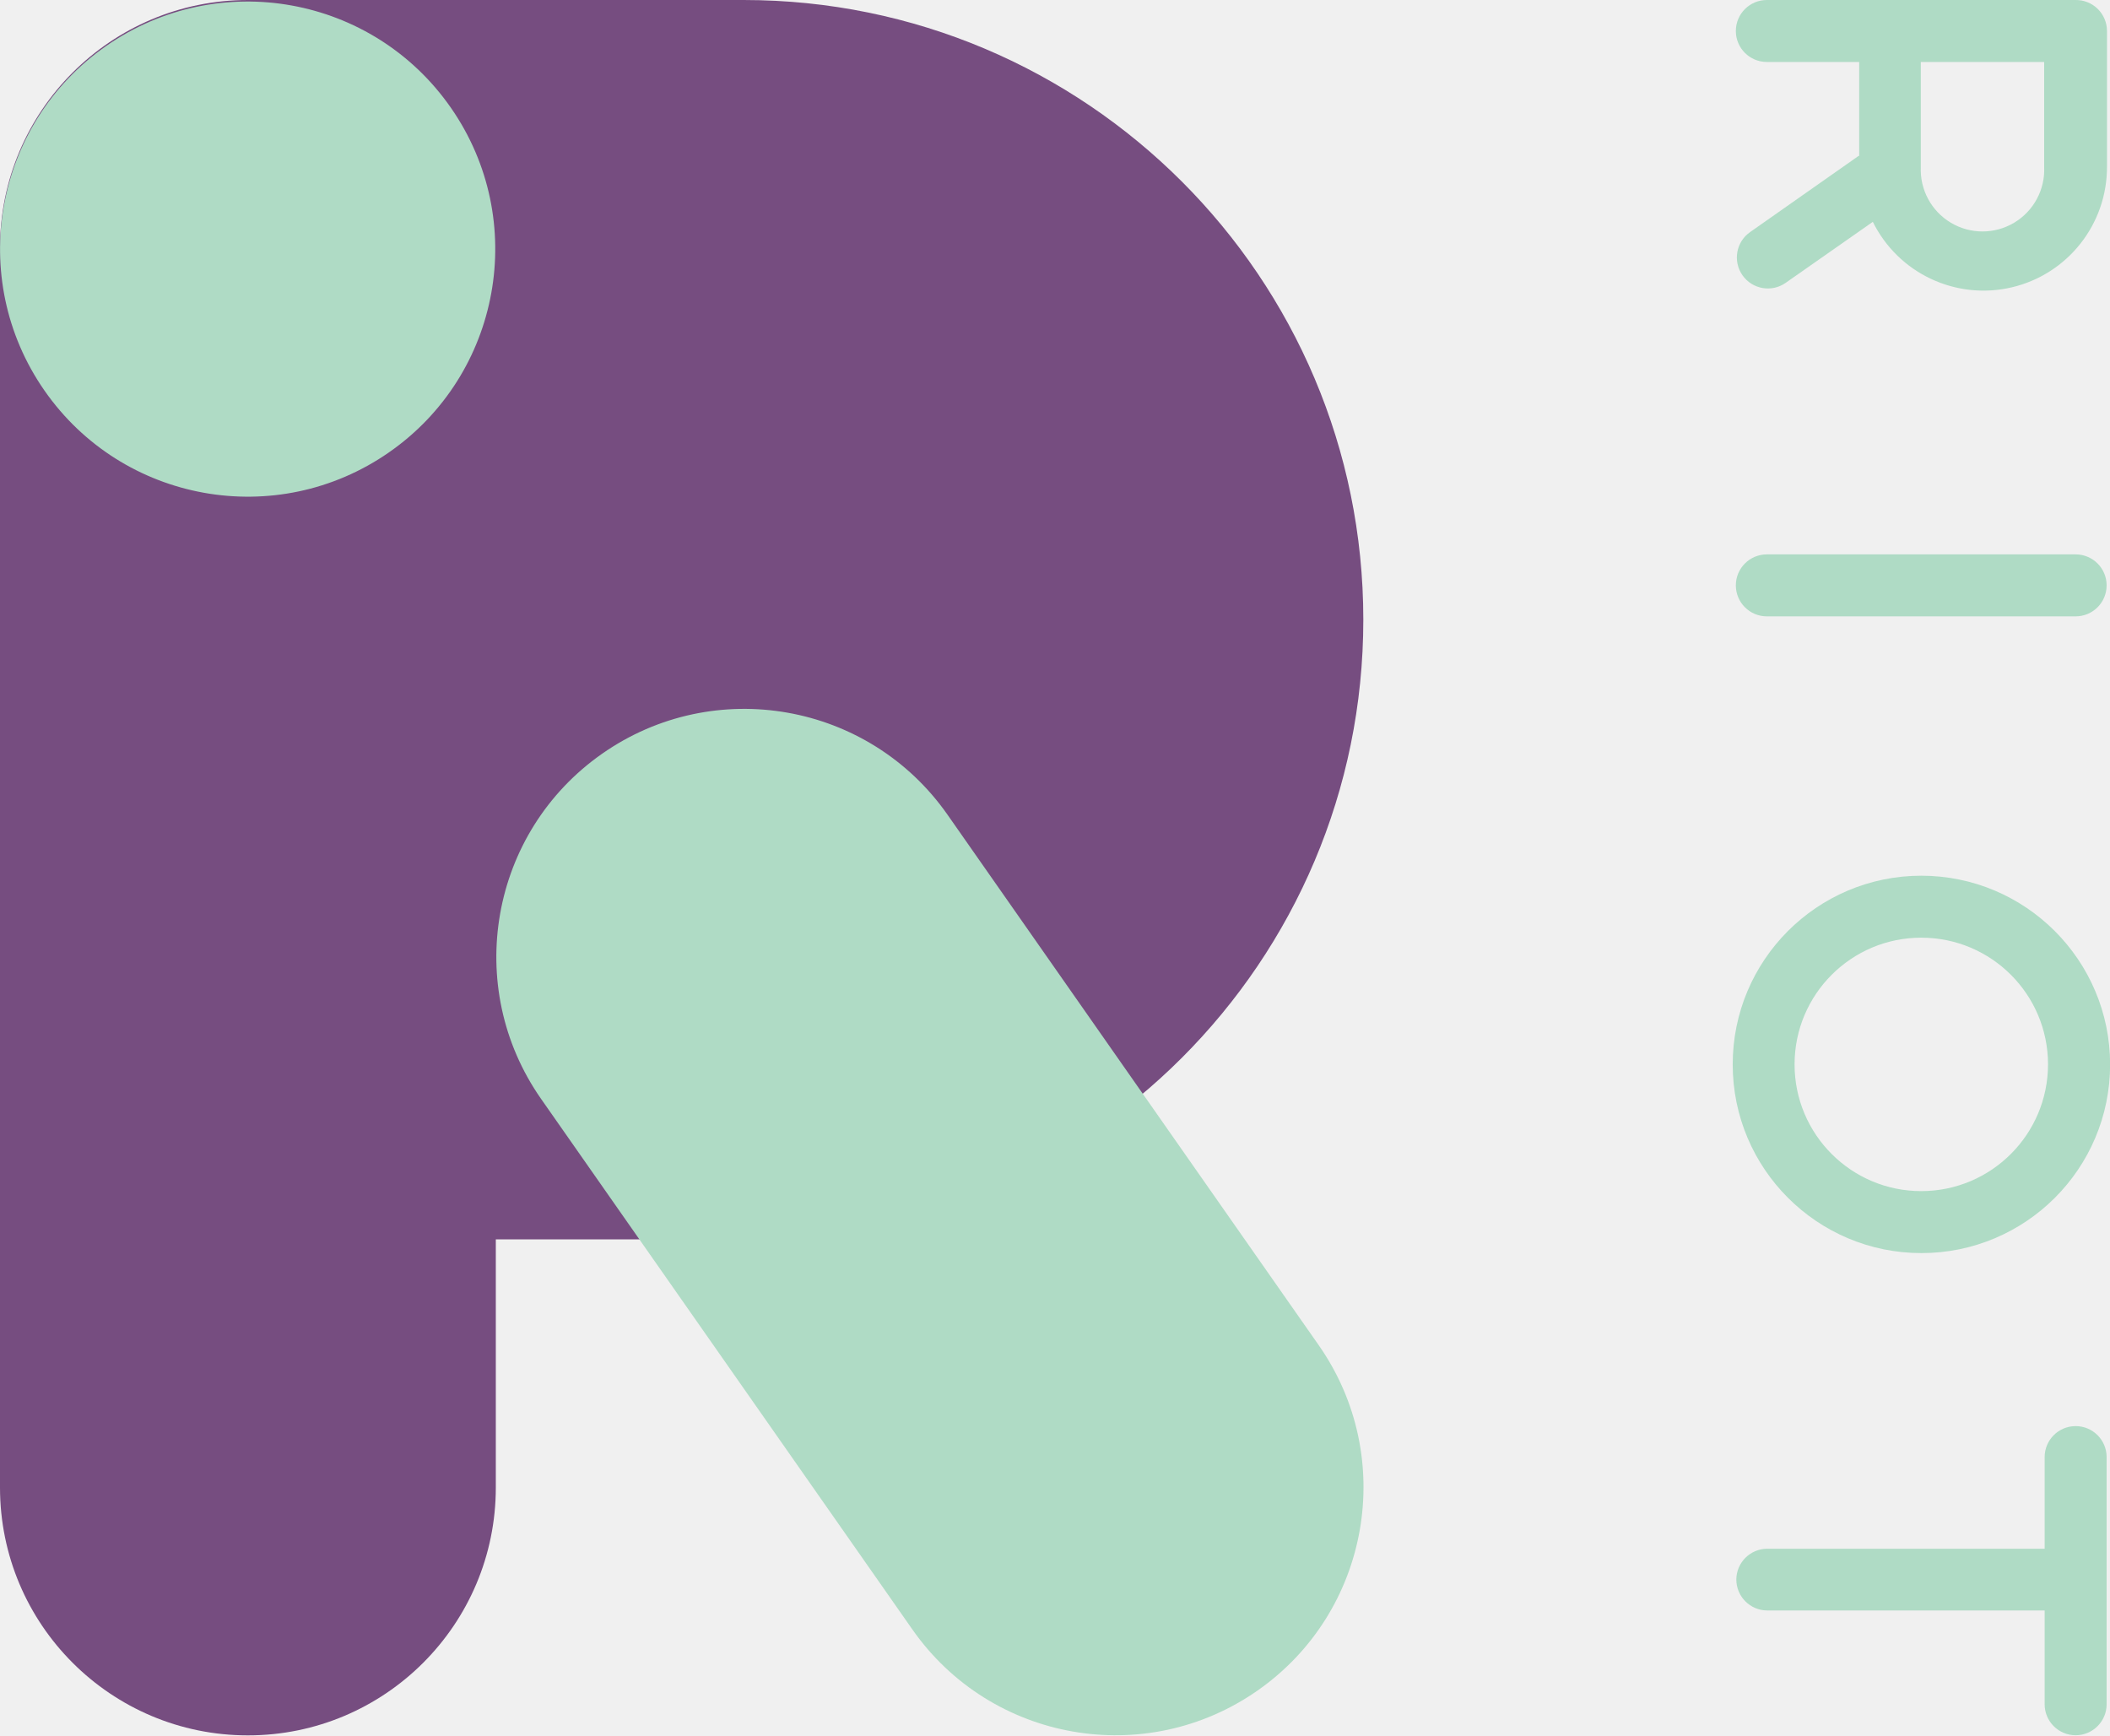
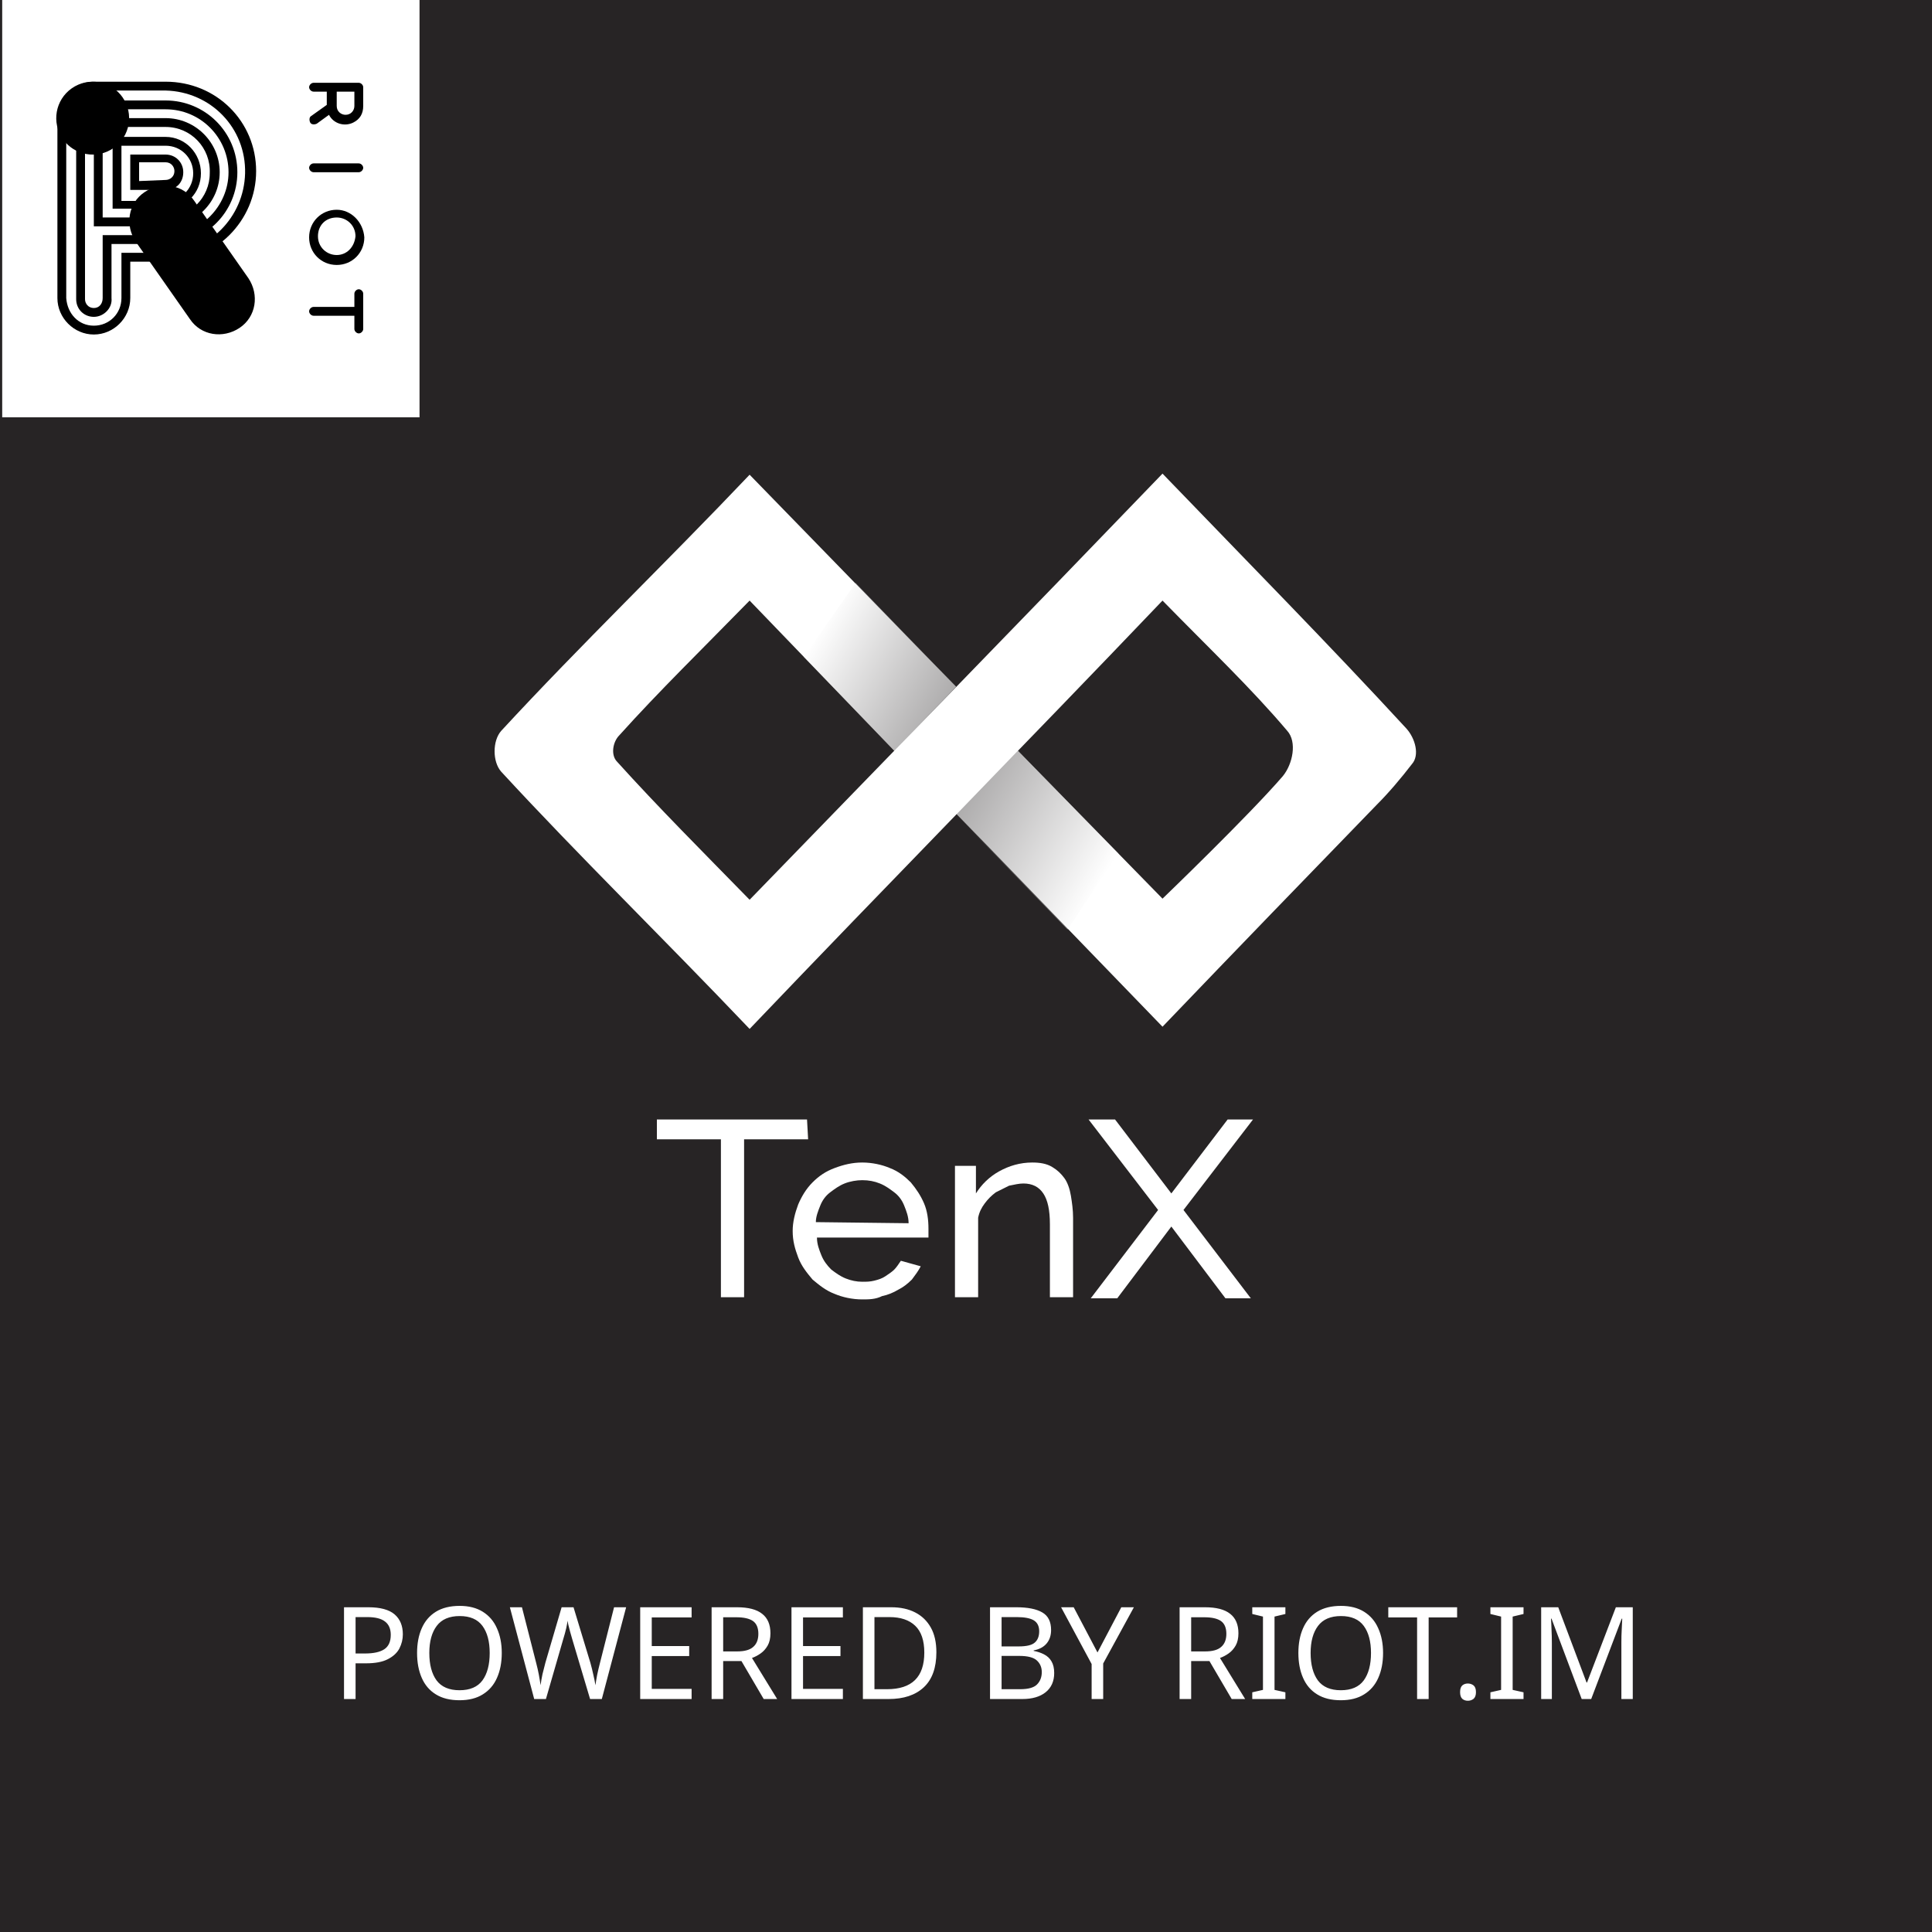
- <svg xmlns="http://www.w3.org/2000/svg" viewBox="0 0 174.99 143.93">
-   <defs>
-     <style type="text/css">.cls-1{fill:#764d80;}.cls-2{fill:#afdbc5;}</style>
-   </defs>
-   <g id="Layer_2" data-name="Layer 2">
-     <g id="Design">
-       <path class="cls-1" d="M61.67,0H20.56A20.56,20.56,0,0,0,0,20.57v102.8a20.56,20.56,0,0,0,41.12,0V102.79H61.67A51.38,51.38,0,0,0,61.67,0Z" />
-       <circle class="cls-2" cx="20.59" cy="20.57" r="20.56" transform="matrix(0.82, -0.57, 0.57, 0.82, -8.07, 15.53)" />
-       <path class="cls-2" d="M109.36,111.56a20.56,20.56,0,1,1-33.69,23.59l-30.79-44A20.56,20.56,0,0,1,78.58,67.57Z" />
-       <path class="cls-2" d="M146.53,51.12h25.61a2.57,2.57,0,0,0,0-5.14H146.53a2.57,2.57,0,0,0,0,5.14Z" />
-       <path class="cls-2" d="M146.53,5.14h7.66v7.79l-.05,0-9,6.32a2.57,2.57,0,1,0,2.95,4.21l7.23-5.06a10.24,10.24,0,0,0,19.42-4.59V2.64s0,0,0-.07A2.57,2.57,0,0,0,172.14,0H146.53a2.57,2.57,0,0,0,0,5.14Zm23,8.71a5.12,5.12,0,1,1-10.23,0V5.14h10.23Z" />
-       <path class="cls-2" d="M172.14,118.28a2.57,2.57,0,0,0-2.57,2.57v7.6h-23A2.57,2.57,0,0,0,144,131h0a2.57,2.57,0,0,0,2.57,2.57h23v7.78a2.57,2.57,0,0,0,5.14,0V131h0V120.85A2.57,2.57,0,0,0,172.14,118.28Z" />
-       <path class="cls-2" d="M159.34,72.63A15.65,15.65,0,1,0,175,88.28,15.67,15.67,0,0,0,159.34,72.63Zm0,26.16a10.51,10.51,0,1,1,10.51-10.51A10.52,10.52,0,0,1,159.34,98.79Z" />
+ <svg xmlns="http://www.w3.org/2000/svg" version="1.1" id="Layer_1" x="0px" y="0px" viewBox="0 0 175 175" style="enable-background:new 0 0 175 175;" xml:space="preserve">
+   <style type="text/css">
+ 	.st0{fill:#272425;}
+ 	.st1{fill:#FFFFFF;}
+ 	.st2{opacity:0.37;fill:url(#SVGID_1_);enable-background:new    ;}
+ 	.st3{fill:#231F20;}
+ 	.st4{opacity:0.37;fill:url(#SVGID_2_);enable-background:new    ;}
+ 	.st5{font-family:'Roboto-Light';}
+ 	.st6{font-size:11.634px;}
+ </style>
+   <rect class="st0" width="175" height="175" />
+   <g>
+     <rect x="29.7" y="23.5" class="st0" width="113.6" height="113.6" />
+     <g>
+       <g>
+         <path class="st1" d="M67.9,54.4L81,68l5.6-5.8C85.5,61.1,68.3,43.4,67.9,43c-7.5,7.9-15.3,15.4-22.5,23.2c-0.8,0.9-0.8,2.8,0,3.7     c7.1,7.7,14.6,15,22.5,23.3C80.5,80,92.7,67.6,105.3,54.4c4.3,4.4,8,7.9,11.3,11.8c0.9,1,0.5,3-0.4,4.1     c-3.1,3.6-10.9,11.1-10.9,11.1L92.2,68l-5.6,5.7c1.3,1.3,15.9,16.4,18.7,19.3c6.9-7.2,13-13.5,19.4-20.1c1.1-1.1,2.2-2.4,3.2-3.7     c0.7-0.8,0.3-2.3-0.5-3.2c-7-7.6-14.2-14.9-22.1-23.1C92.6,56.1,80.5,68.5,67.9,81.5c-4.3-4.4-8.3-8.4-12-12.5     c-0.6-0.6-0.4-1.8,0.2-2.4C59.7,62.6,63.6,58.8,67.9,54.4z" />
+         <linearGradient id="SVGID_1_" gradientUnits="userSpaceOnUse" x1="73.975" y1="118.645" x2="85.548" y2="111.964" gradientTransform="matrix(1 0 0 -1 0 176)">
+           <stop offset="0" style="stop-color:#FFFFFF" />
+           <stop offset="1" style="stop-color:#231F20" />
+         </linearGradient>
+         <polygon class="st2" points="81,68 86.6,62.2 77.5,52.8 72.8,59.5    " />
+       </g>
+       <g>
+         <g>
+           <path class="st3" d="M73.2,103.2h-5.8v14.3h-2.1v-14.3h-5.8v-1.8h13.6L73.2,103.2L73.2,103.2z" />
+           <path class="st3" d="M78.1,117.7c-0.9,0-1.8-0.2-2.5-0.5c-0.8-0.3-1.4-0.8-2-1.3c-0.5-0.6-1-1.2-1.3-2s-0.5-1.5-0.5-2.4      c0-0.8,0.2-1.6,0.5-2.4c0.3-0.7,0.7-1.4,1.3-2c0.6-0.6,1.2-1,2-1.3s1.6-0.5,2.5-0.5s1.8,0.2,2.5,0.5c0.8,0.3,1.4,0.8,1.9,1.3      c0.5,0.6,0.9,1.2,1.2,1.9c0.3,0.7,0.4,1.5,0.4,2.3c0,0.2,0,0.3,0,0.5c0,0.1,0,0.2,0,0.3H74c0,0.6,0.2,1.1,0.4,1.6      c0.2,0.5,0.5,0.9,0.9,1.3c0.4,0.3,0.8,0.6,1.3,0.8c0.5,0.2,1,0.3,1.5,0.3c0.4,0,0.7,0,1.1-0.1s0.7-0.2,1-0.4      c0.3-0.2,0.6-0.4,0.8-0.6c0.2-0.2,0.4-0.5,0.6-0.8l1.8,0.5c-0.2,0.4-0.5,0.8-0.8,1.2c-0.4,0.4-0.8,0.7-1.2,0.9      c-0.5,0.3-1,0.5-1.5,0.6C79.3,117.7,78.7,117.7,78.1,117.7z M82.3,110.8c0-0.6-0.2-1.1-0.4-1.6c-0.2-0.5-0.5-0.9-0.9-1.2      c-0.4-0.3-0.8-0.6-1.3-0.8c-0.5-0.2-1-0.3-1.6-0.3c-0.5,0-1.1,0.1-1.6,0.3c-0.5,0.2-0.9,0.5-1.3,0.8s-0.7,0.7-0.9,1.2      c-0.2,0.5-0.4,1-0.4,1.5L82.3,110.8L82.3,110.8z" />
+           <path class="st3" d="M97.2,117.5h-2.1v-6.6c0-1.3-0.2-2.2-0.6-2.8c-0.4-0.6-1-0.9-1.8-0.9c-0.4,0-0.8,0.1-1.3,0.2      c-0.4,0.2-0.8,0.4-1.2,0.6c-0.4,0.3-0.7,0.6-1,1s-0.5,0.8-0.6,1.3v7.2h-2.1v-11.9h1.9v2.5c0.5-0.8,1.2-1.5,2.1-2s1.9-0.8,3-0.8      c0.7,0,1.3,0.1,1.8,0.4s0.8,0.6,1.1,1c0.3,0.4,0.5,1,0.6,1.6s0.2,1.3,0.2,2V117.5z" />
+           <path class="st3" d="M101,101.4l5.1,6.7l5.1-6.7h2.3l-6.3,8.2l6.1,8H111l-4.9-6.5l-4.9,6.5h-2.4l6.1-8l-6.3-8.2H101z" />
+         </g>
+         <g>
+           <path class="st1" d="M73.2,103.2h-5.8v14.3h-2.1v-14.3h-5.8v-1.8h13.6L73.2,103.2L73.2,103.2z" />
+           <path class="st1" d="M78.1,117.7c-0.9,0-1.8-0.2-2.5-0.5c-0.8-0.3-1.4-0.8-2-1.3c-0.5-0.6-1-1.2-1.3-2s-0.5-1.5-0.5-2.4      c0-0.8,0.2-1.6,0.5-2.4c0.3-0.7,0.7-1.4,1.3-2c0.6-0.6,1.2-1,2-1.3s1.6-0.5,2.5-0.5s1.8,0.2,2.5,0.5c0.8,0.3,1.4,0.8,1.9,1.3      c0.5,0.6,0.9,1.2,1.2,1.9c0.3,0.7,0.4,1.5,0.4,2.3c0,0.2,0,0.3,0,0.5c0,0.1,0,0.2,0,0.3H74c0,0.6,0.2,1.1,0.4,1.6      c0.2,0.5,0.5,0.9,0.9,1.3c0.4,0.3,0.8,0.6,1.3,0.8c0.5,0.2,1,0.3,1.5,0.3c0.4,0,0.7,0,1.1-0.1s0.7-0.2,1-0.4      c0.3-0.2,0.6-0.4,0.8-0.6c0.2-0.2,0.4-0.5,0.6-0.8l1.8,0.5c-0.2,0.4-0.5,0.8-0.8,1.2c-0.4,0.4-0.8,0.7-1.2,0.9      c-0.5,0.3-1,0.5-1.5,0.6C79.3,117.7,78.7,117.7,78.1,117.7z M82.3,110.8c0-0.6-0.2-1.1-0.4-1.6c-0.2-0.5-0.5-0.9-0.9-1.2      c-0.4-0.3-0.8-0.6-1.3-0.8c-0.5-0.2-1-0.3-1.6-0.3c-0.5,0-1.1,0.1-1.6,0.3c-0.5,0.2-0.9,0.5-1.3,0.8s-0.7,0.7-0.9,1.2      c-0.2,0.5-0.4,1-0.4,1.5L82.3,110.8L82.3,110.8z" />
+           <path class="st1" d="M97.2,117.5h-2.1v-6.6c0-1.3-0.2-2.2-0.6-2.8c-0.4-0.6-1-0.9-1.8-0.9c-0.4,0-0.8,0.1-1.3,0.2      c-0.4,0.2-0.8,0.4-1.2,0.6c-0.4,0.3-0.7,0.6-1,1s-0.5,0.8-0.6,1.3v7.2h-2.1v-11.9h1.9v2.5c0.5-0.8,1.2-1.5,2.1-2s1.9-0.8,3-0.8      c0.7,0,1.3,0.1,1.8,0.4s0.8,0.6,1.1,1c0.3,0.4,0.5,1,0.6,1.6s0.2,1.3,0.2,2V117.5z" />
+           <path class="st1" d="M101,101.4l5.1,6.7l5.1-6.7h2.3l-6.3,8.2l6.1,8H111l-4.9-6.5l-4.9,6.5h-2.4l6.1-8l-6.3-8.2H101z" />
+         </g>
+       </g>
+       <linearGradient id="SVGID_2_" gradientUnits="userSpaceOnUse" x1="87.55" y1="103.884" x2="100.076" y2="96.652" gradientTransform="matrix(1 0 0 -1 0 176)">
+         <stop offset="0" style="stop-color:#231F20" />
+         <stop offset="1" style="stop-color:#FFFFFF" />
+       </linearGradient>
+       <polygon class="st4" points="92.2,68 86.6,73.8 96.7,84.2 101.3,77.3   " />
+     </g>
+   </g>
+   <rect x="0.2" class="st1" width="37.8" height="37.8" />
+   <text transform="matrix(1 0 0 1 30.0359 153.8977)" class="st1 st5 st6">POWERED BY RIOT.IM</text>
+   <g id="Layer_2_1_">
+     <g id="Design_1_">
+       <path d="M28.4,15.6h4.1c0.2,0,0.4-0.2,0.4-0.4s-0.2-0.4-0.4-0.4h-4.1c-0.2,0-0.4,0.2-0.4,0.4C28,15.4,28.2,15.6,28.4,15.6z" />
+       <path d="M28.4,8.3h1.2v1.2l0,0l-1.4,1c-0.2,0.1-0.2,0.4-0.1,0.6c0.1,0.2,0.4,0.2,0.6,0.1l1.1-0.8c0.4,0.8,1.4,1.1,2.2,0.7    c0.6-0.3,0.9-0.8,0.9-1.5V7.9l0,0c0-0.2-0.2-0.4-0.4-0.4l0,0h-4.1c-0.2,0-0.4,0.2-0.4,0.4S28.2,8.3,28.4,8.3z M32.1,9.6    c0,0.4-0.3,0.8-0.8,0.8c-0.4,0-0.8-0.3-0.8-0.8c0,0,0,0,0-0.1V8.3h1.6V9.6z" />
+       <path d="M32.5,26.2c-0.2,0-0.4,0.2-0.4,0.4l0,0v1.2h-3.7c-0.2,0-0.4,0.2-0.4,0.4l0,0c0,0.2,0.2,0.4,0.4,0.4l0,0h3.7v1.2    c0,0.2,0.2,0.4,0.4,0.4s0.4-0.2,0.4-0.4v-1.6l0,0v-1.6C32.9,26.4,32.7,26.2,32.5,26.2L32.5,26.2z" />
+       <path d="M30.5,19c-1.4,0-2.5,1.1-2.5,2.5s1.1,2.5,2.5,2.5s2.5-1.1,2.5-2.5C32.9,20.1,31.8,19,30.5,19z M30.5,23.1    c-0.9,0-1.7-0.7-1.7-1.7s0.7-1.7,1.7-1.7c0.9,0,1.7,0.7,1.7,1.7l0,0C32.1,22.4,31.4,23.1,30.5,23.1z" />
+       <path d="M15,7.4H8.5c-1.8,0-3.3,1.5-3.3,3.3l0,0V27c0,1.8,1.5,3.3,3.3,3.3s3.3-1.5,3.3-3.3v-3.3H15c4.5,0,8.2-3.7,8.2-8.2    S19.6,7.4,15,7.4z" />
+       <path class="st1" d="M8.5,29.5c-1.4,0-2.4-1.1-2.5-2.5V10.7c0-1.3,1.1-2.4,2.4-2.5H15c4.1,0.1,7.3,3.4,7.2,7.5    c-0.1,4-3.3,7.2-7.2,7.2h-4V27C11,28.4,9.9,29.5,8.5,29.5z" />
+       <path d="M8.5,28.7c-0.9,0-1.6-0.7-1.6-1.6V10.7c0-0.9,0.7-1.6,1.6-1.6H15c3.6,0,6.5,2.9,6.5,6.5s-2.9,6.5-6.5,6.5h-4.9V27    C10.2,27.9,9.4,28.7,8.5,28.7z" />
+       <path class="st1" d="M8.5,27.9c-0.5,0-0.8-0.4-0.8-0.8l0,0V10.7c0-0.4,0.4-0.8,0.8-0.8H15c3.2,0,5.7,2.6,5.7,5.7s-2.6,5.7-5.7,5.7    H9.3V27C9.3,27.5,9,27.9,8.5,27.9z" />
+       <path d="M8.5,20.5H15c2.7,0,4.9-2.2,4.9-4.9s-2.2-4.9-4.9-4.9H8.5V20.5z" />
+       <path class="st1" d="M9.3,19.7v-8.2H15c2.3,0,4.1,1.9,4,4.2c0,2.2-1.8,4-4,4H9.3z" />
+       <path d="M10.2,18.9v-6.5H15c1.8,0,3.2,1.5,3.2,3.3s-1.4,3.2-3.2,3.2H10.2z" />
+       <path class="st1" d="M11,18.1v-4.9h4c1.4,0,2.5,1.1,2.5,2.5s-1.1,2.5-2.5,2.5l0,0h-4V18.1z" />
+       <path d="M11.8,17.2V14H15c0.9,0,1.6,0.7,1.6,1.6c0,0.9-0.6,1.6-1.6,1.6l0,0H11.8z" />
+       <path class="st1" d="M12.6,16.4v-1.7H15c0.5,0,0.8,0.4,0.8,0.8c0,0.5-0.4,0.8-0.8,0.8L12.6,16.4z" />
+       <ellipse transform="matrix(0.8192 -0.5736 0.5736 0.8192 -4.6236 6.7548)" cx="8.4" cy="10.7" rx="3.3" ry="3.3" />
+       <path d="M22.5,25.2c1,1.5,0.7,3.5-0.8,4.5s-3.5,0.7-4.5-0.8l0,0l-4.9-7c-1-1.5-0.7-3.5,0.8-4.5s3.5-0.7,4.5,0.8L22.5,25.2z" />
    </g>
  </g>
</svg>
